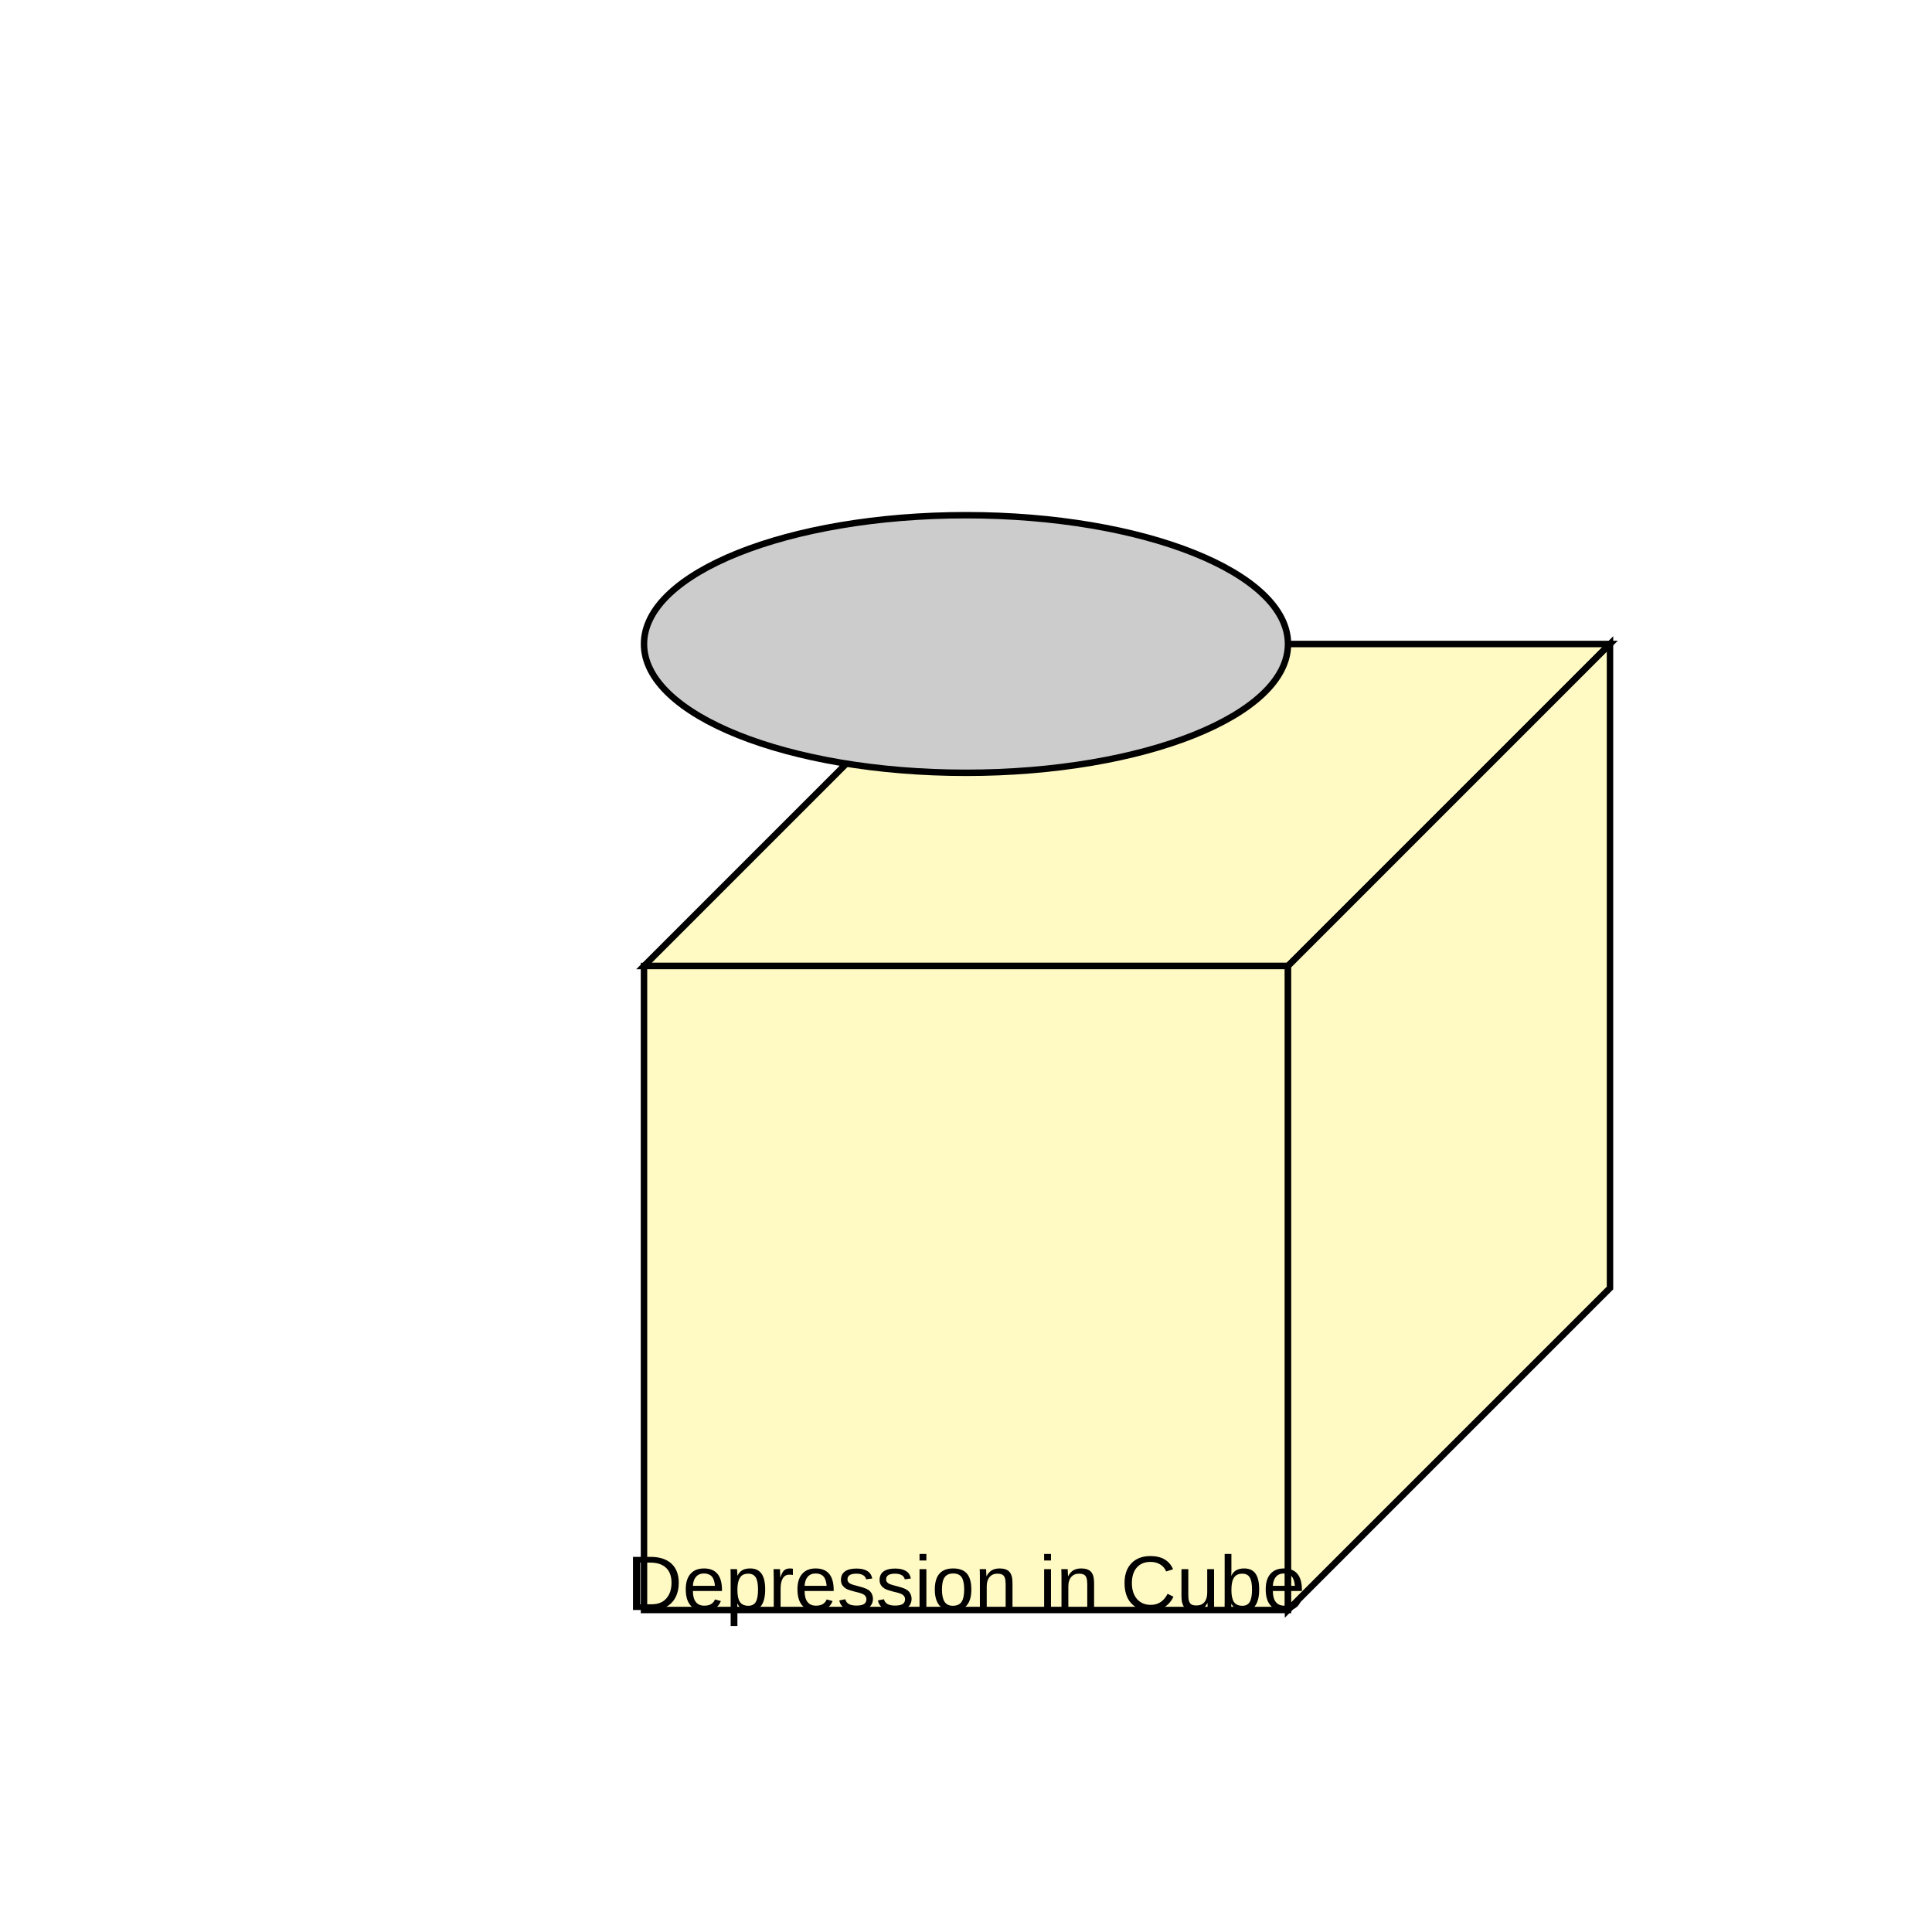
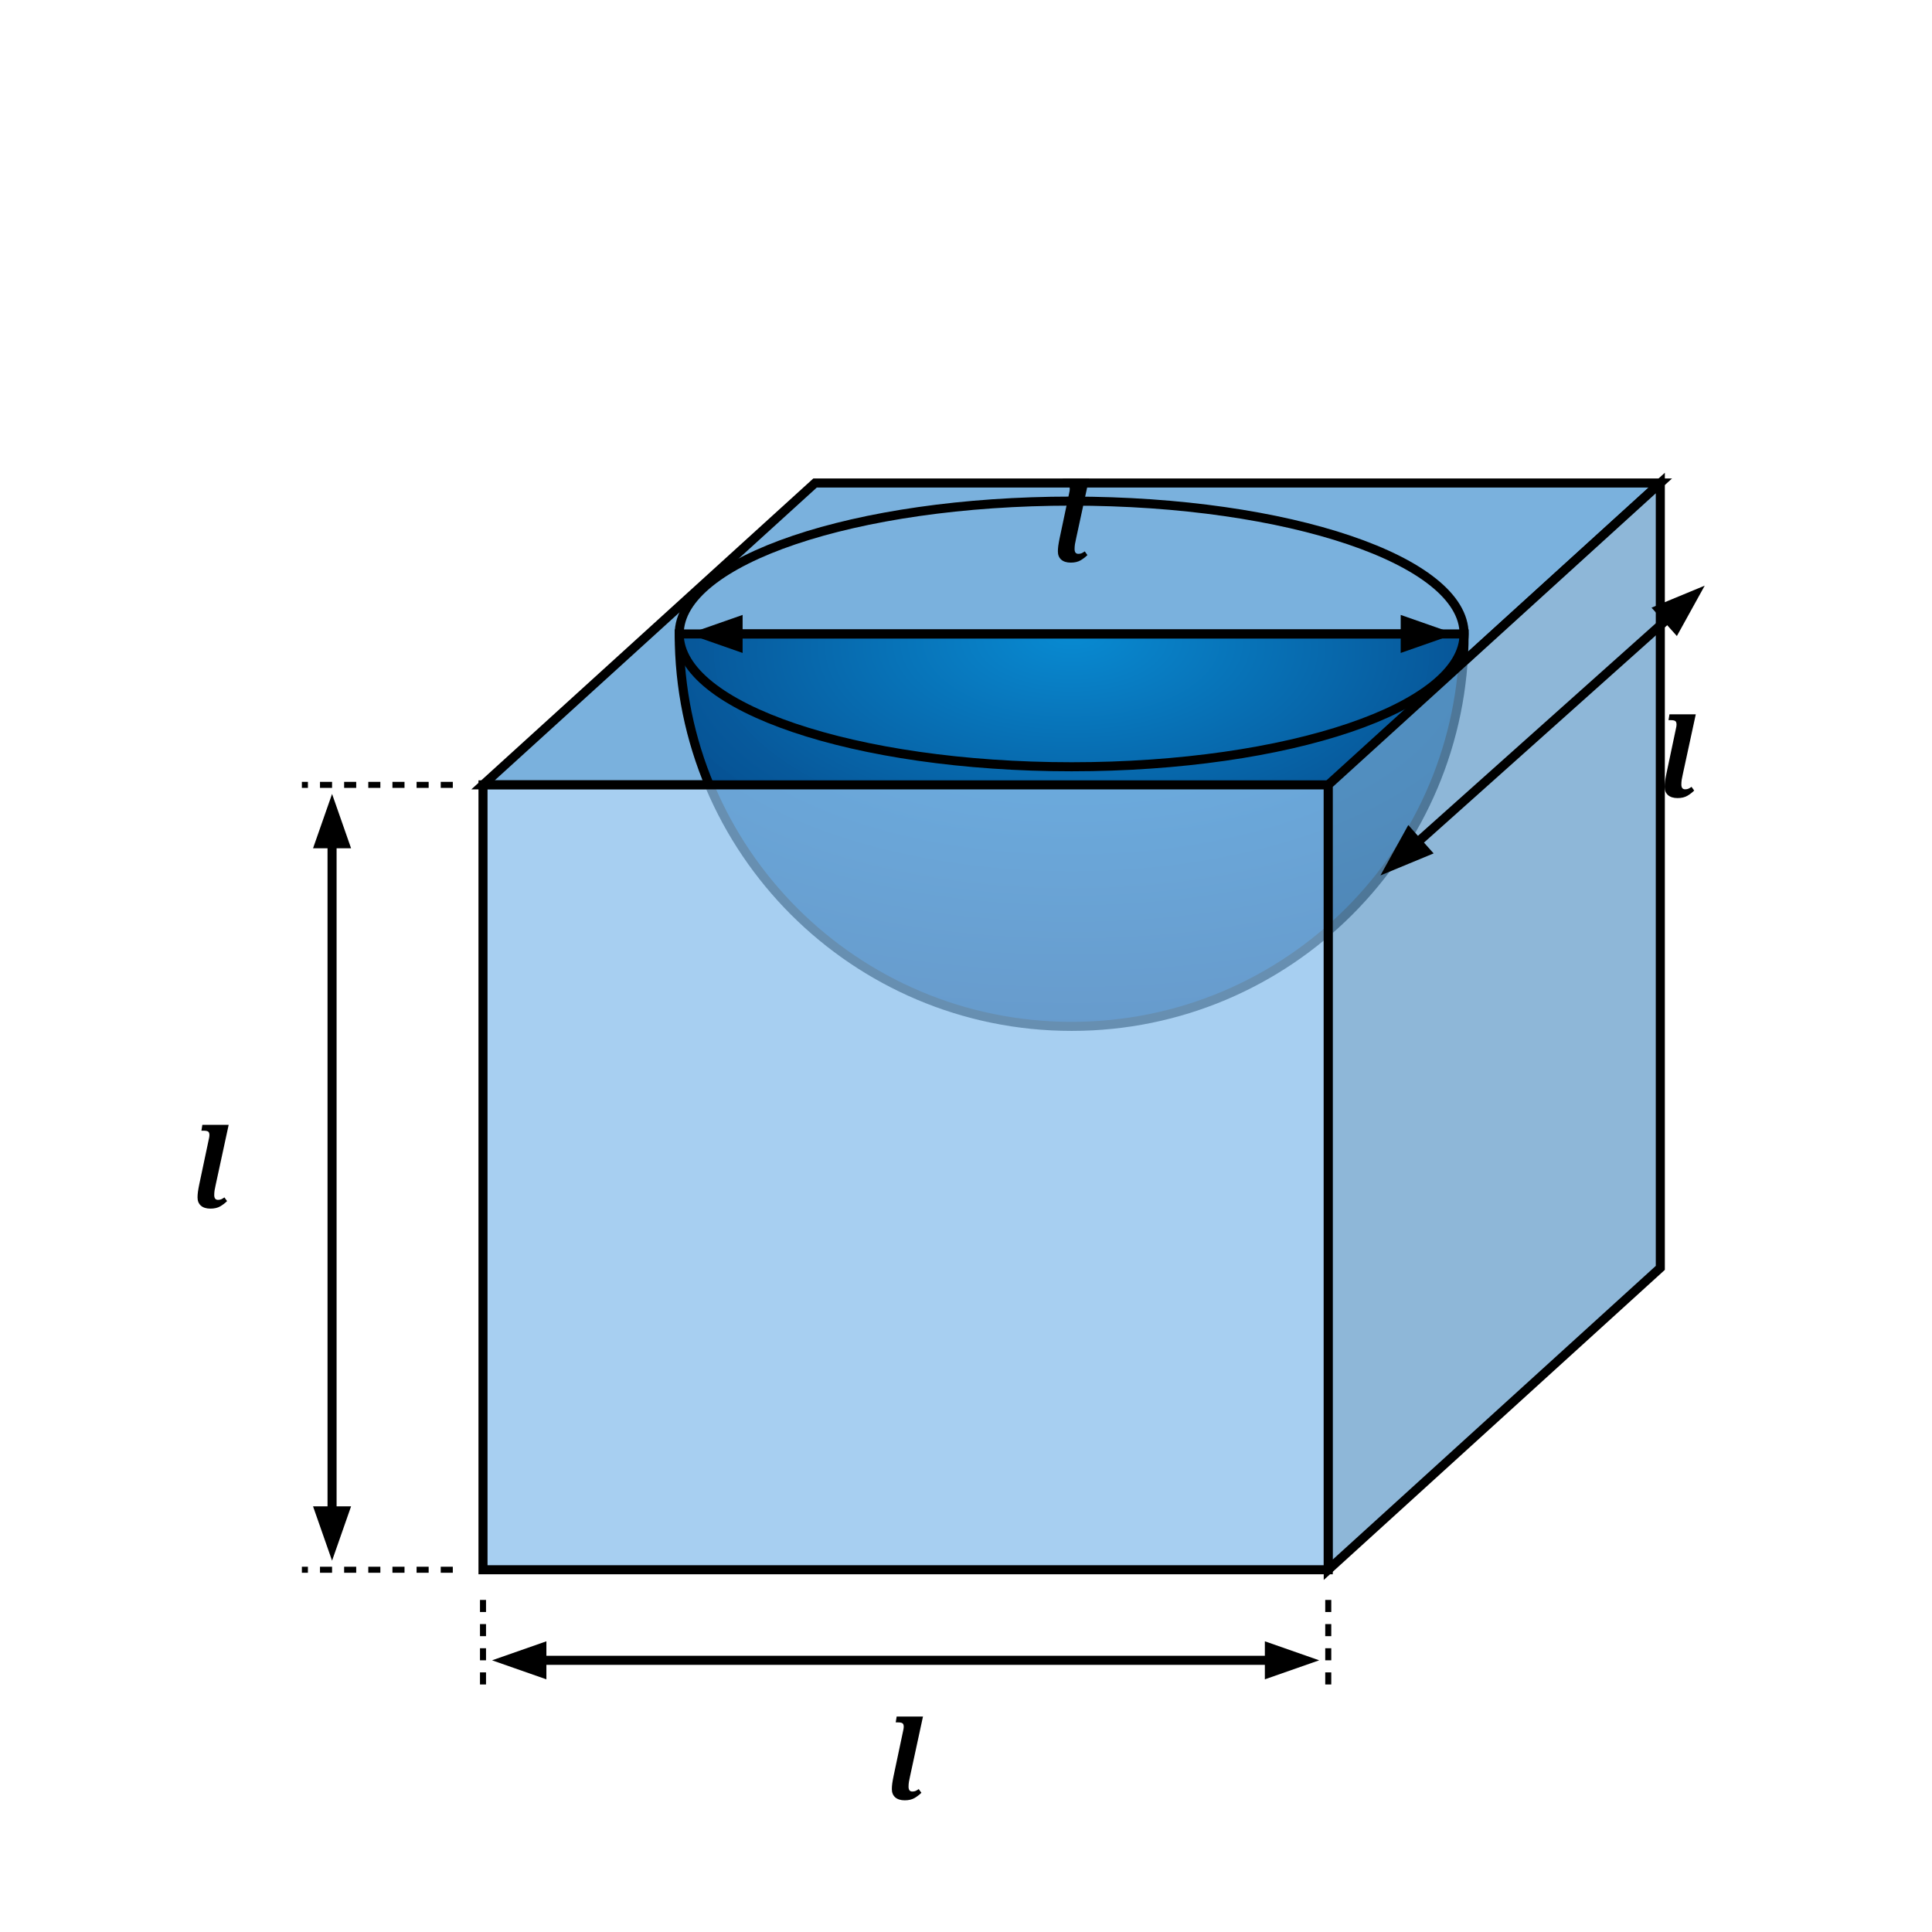
- <svg xmlns="http://www.w3.org/2000/svg" viewBox="0 0 300 300" width="300" height="300" style="background-color:white; border:1px solid #ddd;">
-   <path d="M 100 150.0 L 150.0 100 L 250.0 100 L 200 150.0 Z" fill="#fff9c4" stroke="black" stroke-width="1" />
-   <rect x="100" y="150.0" width="100" height="100" fill="#fff9c4" stroke="black" stroke-width="1" />
-   <path d="M 200 150.0 L 250.0 100 L 250.0 200 L 200 250.0 Z" fill="#fff9c4" stroke="black" stroke-width="1" />
-   <ellipse cx="150" cy="100" rx="50" ry="20" fill="#ccc" stroke="black" stroke-width="1" />
-   <text x="150" y="250" font-family="Arial" font-size="12" fill="black" text-anchor="middle">Depression in Cube</text>
+ <svg xmlns="http://www.w3.org/2000/svg" viewBox="0 0 320 320" width="320" height="320" style="background-color:white; border:1px solid #ddd;">
+   <defs>
+     <marker id="arrow" viewBox="0 0 10 10" refX="5" refY="5" markerWidth="6" markerHeight="6" orient="auto-start-reverse">
+       <path d="M 0 1.5 L 10 5 L 0 8.5 z" fill="black" />
+     </marker>
+     <radialGradient id="depressGrad" cx="50%" cy="10%" r="90%" fx="50%" fy="0%">
+       <stop offset="0%" stop-color="#0288d1" stop-opacity="0.95" />
+       <stop offset="50%" stop-color="#01579b" stop-opacity="0.95" />
+       <stop offset="100%" stop-color="#002f6c" stop-opacity="1" />
+     </radialGradient>
+   </defs>
+   <path d="M 80 130 L 135 80 L 275 80 L 220 130 Z" fill="#7ab1dd" stroke="black" stroke-width="1.5" />
+   <path d="M 112.5 105 A 65 65 0 0 0 242.5 105 Z" fill="url(#depressGrad)" stroke="black" stroke-width="1.5" />
+   <path d="M 80 130 L 220 130 L 220 260 L 80 260 Z" fill="#8abfec" fill-opacity="0.75" stroke="black" stroke-width="1.5" />
+   <path d="M 220 130 L 275 80 L 275 210 L 220 260 Z" fill="#689fcb" fill-opacity="0.75" stroke="black" stroke-width="1.5" />
+   <ellipse cx="177.5" cy="105" rx="65" ry="22" fill="none" stroke="black" stroke-width="1.5" />
+   <line x1="75" y1="130" x2="50" y2="130" stroke="black" stroke-width="1" stroke-dasharray="2" />
+   <line x1="75" y1="260" x2="50" y2="260" stroke="black" stroke-width="1" stroke-dasharray="2" />
+   <line x1="80" y1="265" x2="80" y2="280" stroke="black" stroke-width="1" stroke-dasharray="2" />
+   <line x1="220" y1="265" x2="220" y2="280" stroke="black" stroke-width="1" stroke-dasharray="2" />
+   <line x1="55" y1="136" x2="55" y2="254" stroke="black" stroke-width="1.5" marker-start="url(#arrow)" marker-end="url(#arrow)" />
+   <text x="35" y="200" font-family="Georgia, serif" font-size="18" font-style="italic" font-weight="bold" fill="black" text-anchor="middle">l</text>
+   <line x1="86" y1="275" x2="214" y2="275" stroke="black" stroke-width="1.5" marker-start="url(#arrow)" marker-end="url(#arrow)" />
+   <text x="150" y="298" font-family="Georgia, serif" font-size="18" font-style="italic" font-weight="bold" fill="black" text-anchor="middle">l</text>
+   <line x1="232" y1="142" x2="279" y2="100" stroke="black" stroke-width="1.5" marker-start="url(#arrow)" marker-end="url(#arrow)" />
+   <text x="278" y="132" font-family="Georgia, serif" font-size="18" font-style="italic" font-weight="bold" fill="black" text-anchor="middle">l</text>
+   <line x1="118.5" y1="105" x2="236.5" y2="105" stroke="black" stroke-width="1.5" marker-start="url(#arrow)" marker-end="url(#arrow)" />
+   <text x="177.5" y="93" font-family="Georgia, serif" font-size="18" font-style="italic" font-weight="bold" fill="black" text-anchor="middle">l</text>
</svg>
